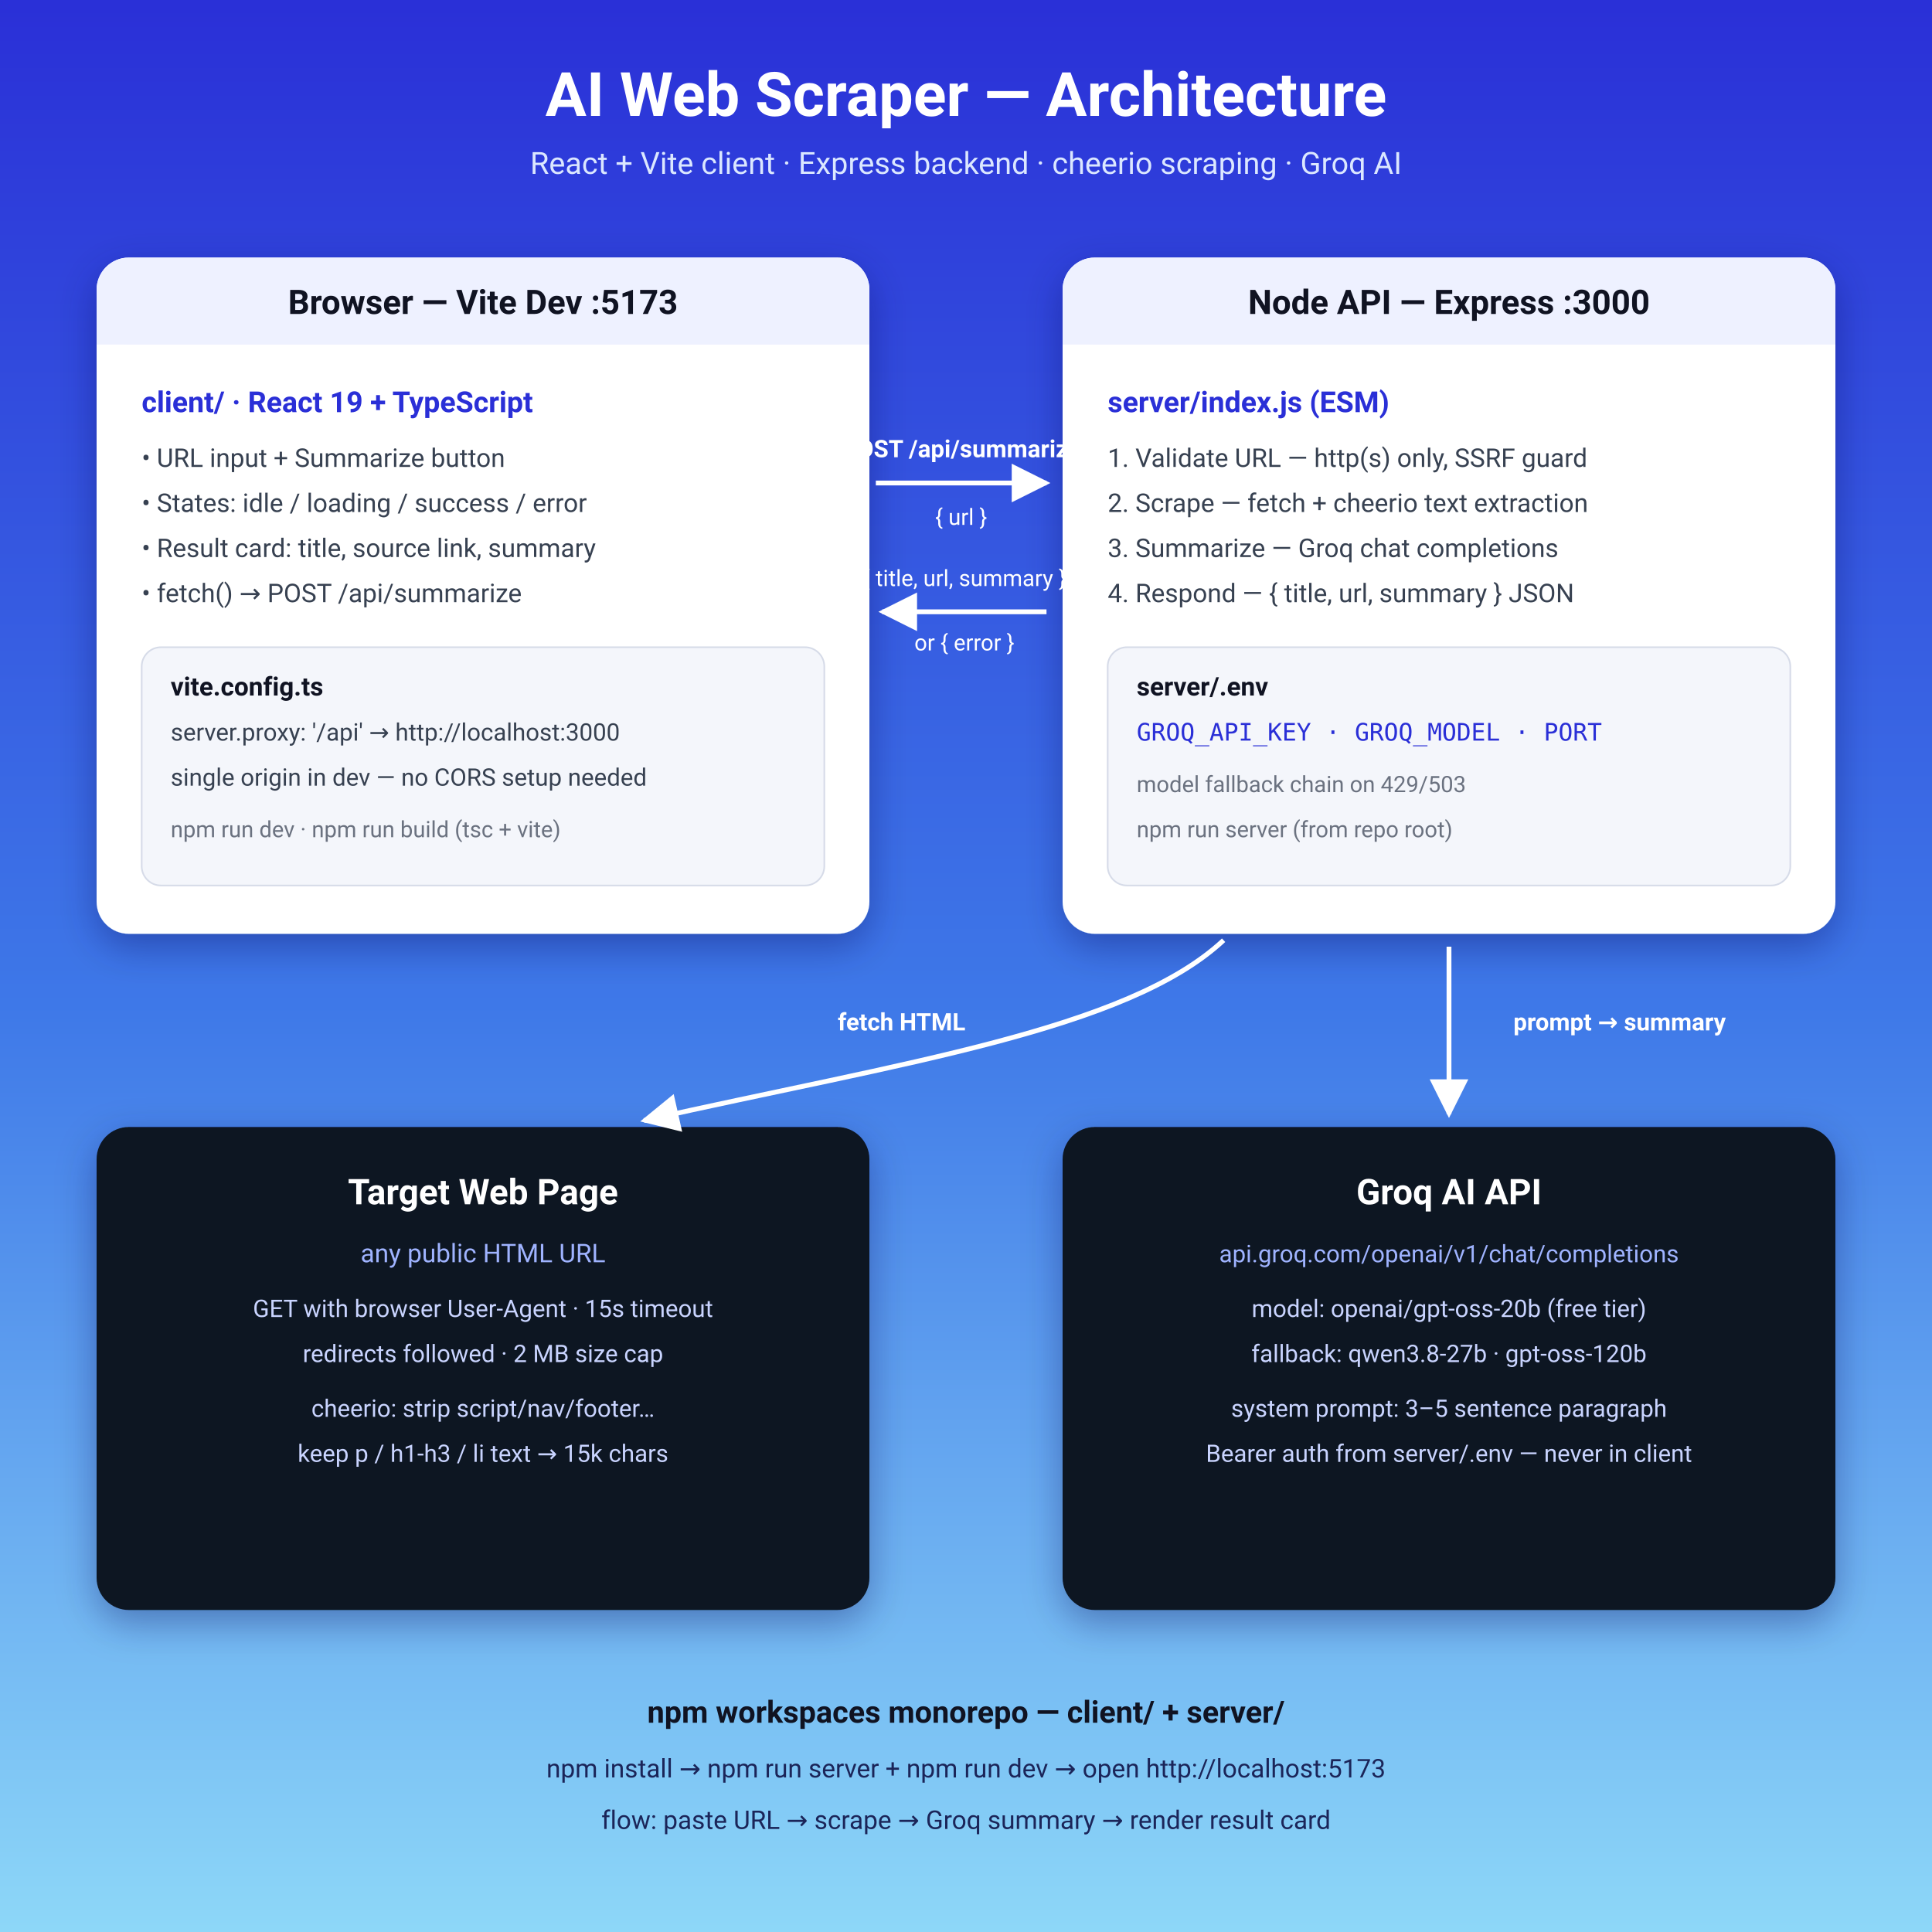
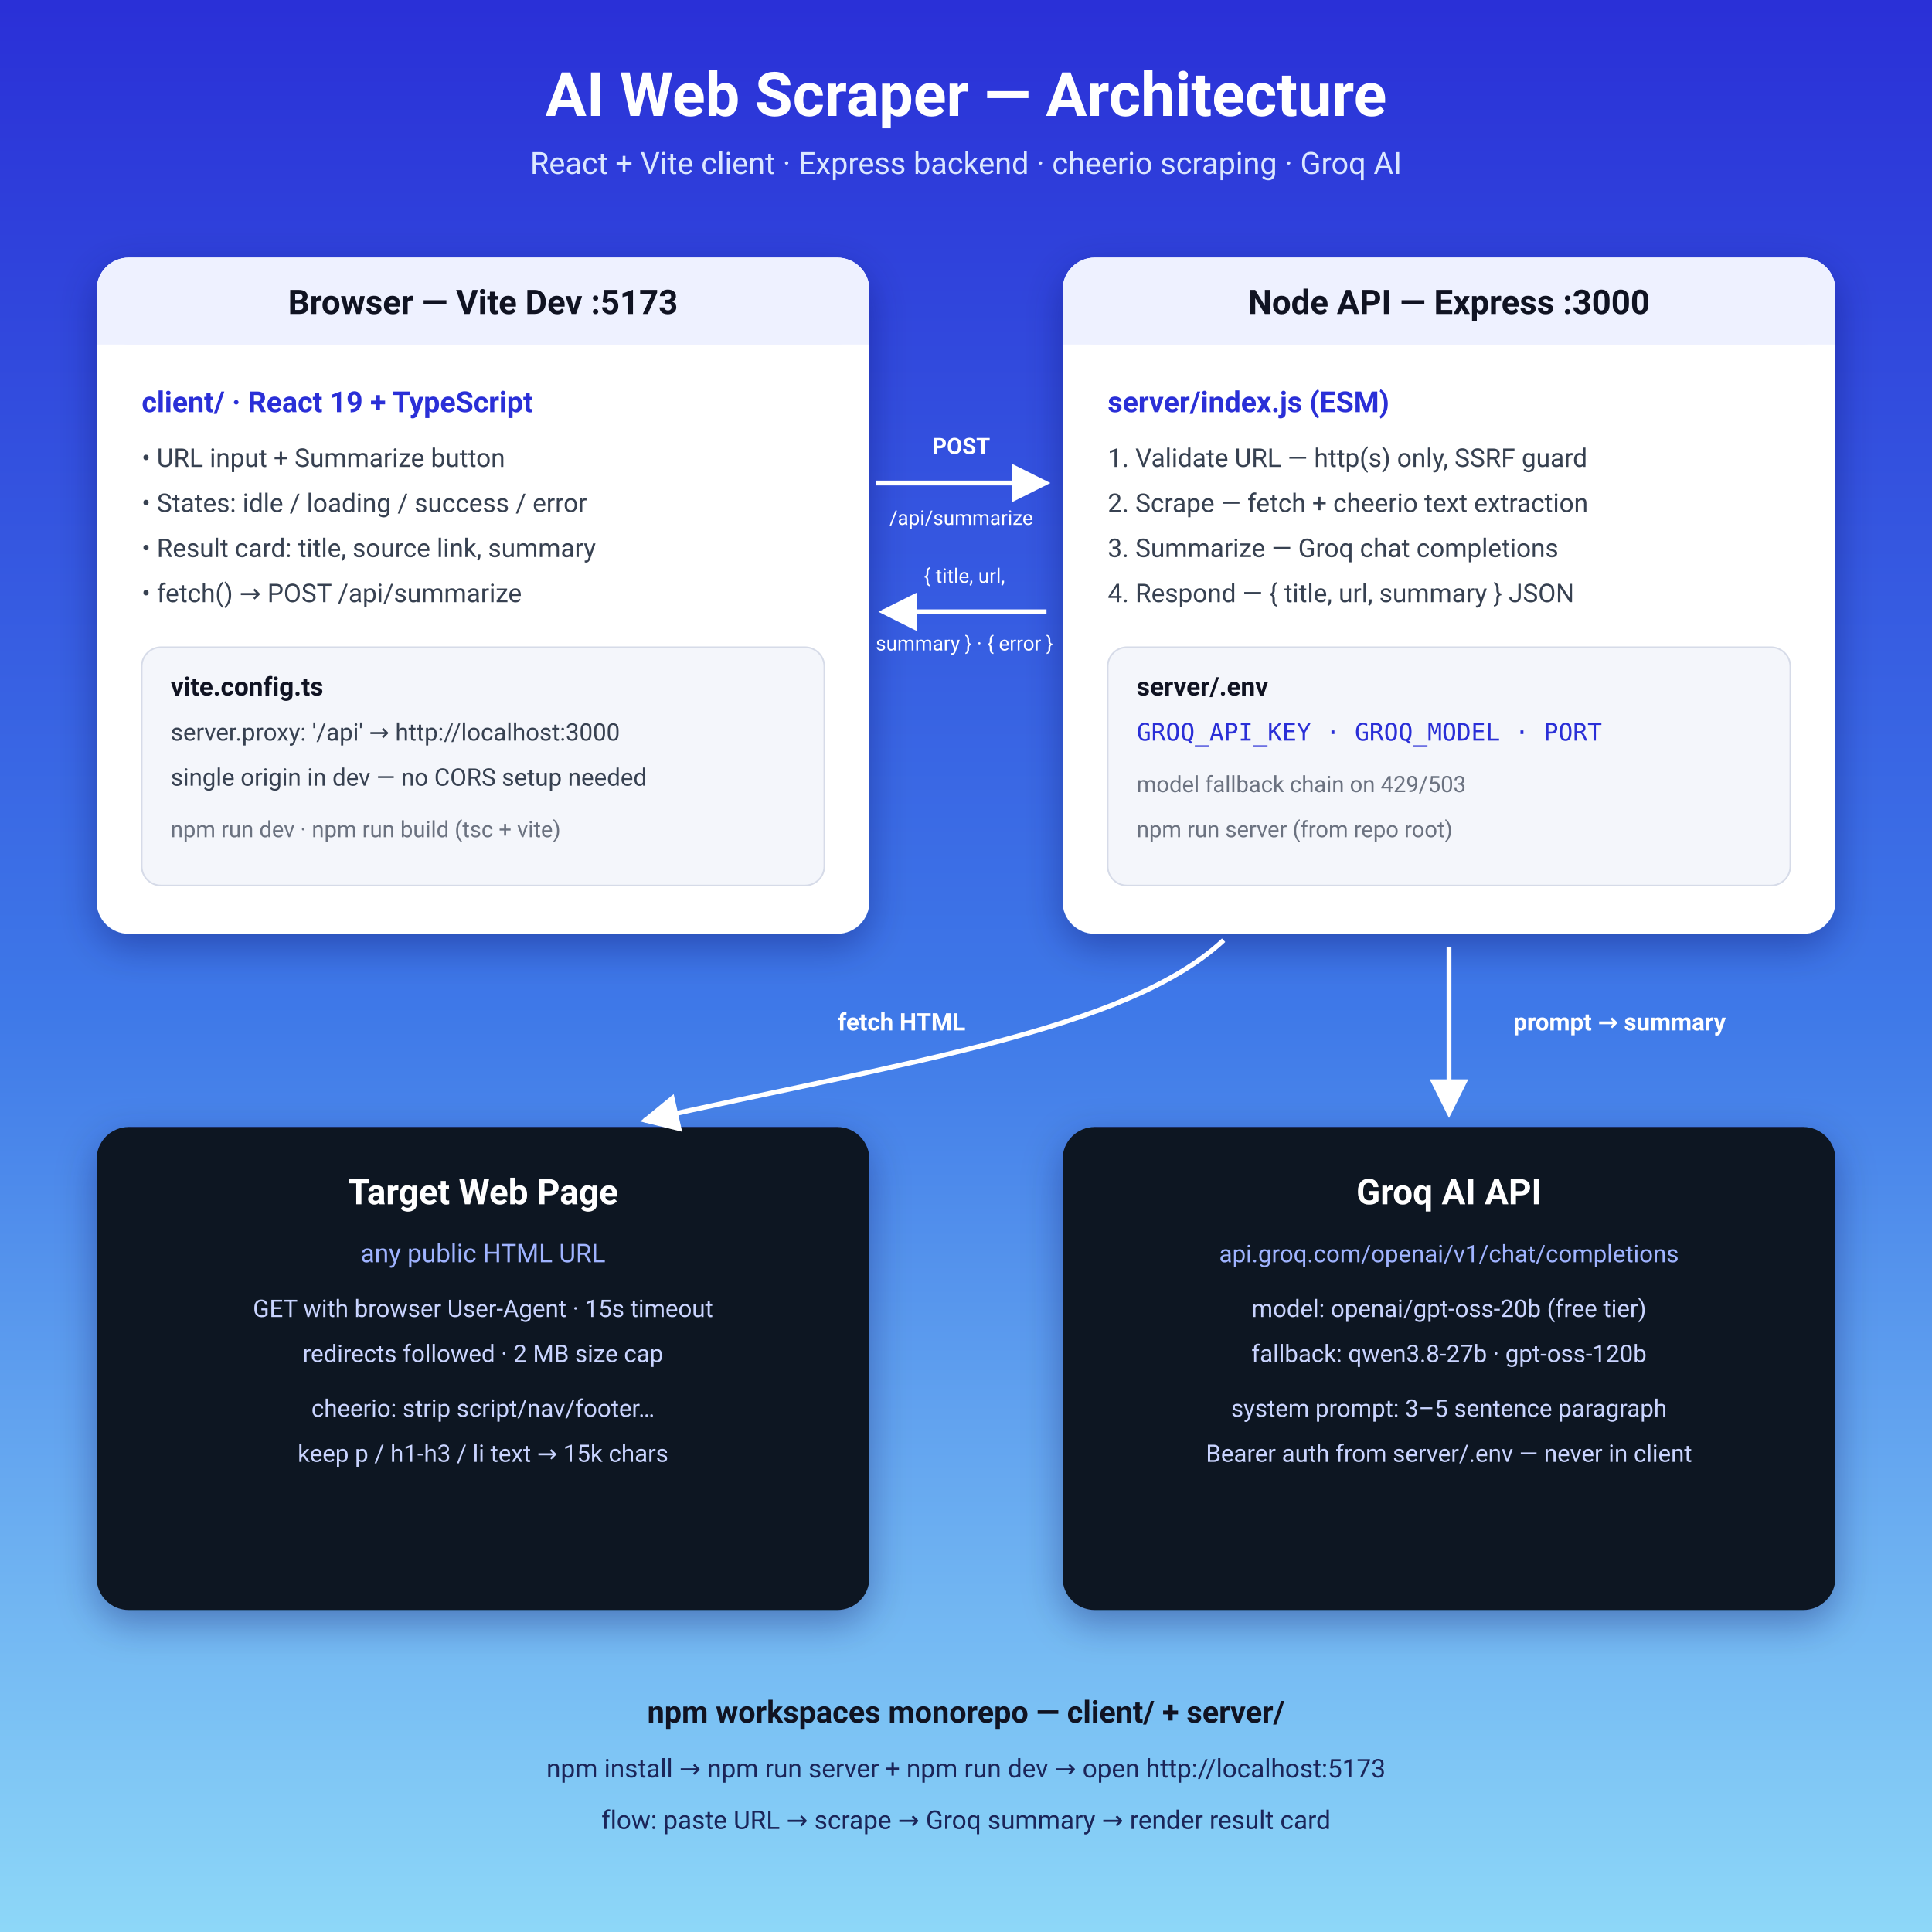
<svg xmlns="http://www.w3.org/2000/svg" width="1200" height="1200" viewBox="0 0 1200 1200" font-family="system-ui, 'Segoe UI', Roboto, sans-serif">
  <defs>
    <linearGradient id="bg" x1="0" y1="0" x2="0" y2="1">
      <stop offset="0" stop-color="#2a2fd7" />
      <stop offset="0.52" stop-color="#3e78e8" />
      <stop offset="1" stop-color="#8ed8f8" />
    </linearGradient>
    <filter id="shadow" x="-20%" y="-20%" width="140%" height="140%">
      <feDropShadow dx="0" dy="8" stdDeviation="12" flood-color="#0a1050" flood-opacity="0.35" />
    </filter>
    <marker id="arrowWhite" viewBox="0 0 10 10" refX="9" refY="5" markerWidth="8" markerHeight="8" orient="auto-start-reverse">
      <path d="M0 0 L10 5 L0 10 z" fill="#ffffff" />
    </marker>
    <marker id="arrowDark" viewBox="0 0 10 10" refX="9" refY="5" markerWidth="8" markerHeight="8" orient="auto-start-reverse">
      <path d="M0 0 L10 5 L0 10 z" fill="#101322" />
    </marker>
  </defs>
  <rect width="1200" height="1200" fill="url(#bg)" />
  <text x="600" y="72" text-anchor="middle" font-size="38" font-weight="700" fill="#ffffff">AI Web Scraper — Architecture</text>
  <text x="600" y="108" text-anchor="middle" font-size="19" fill="#dbe7ff">React + Vite client · Express backend · cheerio scraping · Groq AI</text>
  <g filter="url(#shadow)">
    <rect x="60" y="160" width="480" height="420" rx="20" fill="#ffffff" />
  </g>
  <rect x="60" y="160" width="480" height="54" rx="20" fill="#eef1ff" />
  <rect x="60" y="192" width="480" height="22" fill="#eef1ff" />
  <text x="300" y="195" text-anchor="middle" font-size="21" font-weight="700" fill="#101322">Browser — Vite Dev :5173</text>
  <text x="88" y="256" font-size="18" font-weight="700" fill="#2a2fd7">client/ · React 19 + TypeScript</text>
  <text x="88" y="290" font-size="16" fill="#374151">• URL input + Summarize button</text>
  <text x="88" y="318" font-size="16" fill="#374151">• States: idle / loading / success / error</text>
  <text x="88" y="346" font-size="16" fill="#374151">• Result card: title, source link, summary</text>
  <text x="88" y="374" font-size="16" fill="#374151">• fetch() → POST /api/summarize</text>
  <rect x="88" y="402" width="424" height="148" rx="12" fill="#f4f6fb" stroke="#d6dbe8" />
  <text x="106" y="432" font-size="16" font-weight="700" fill="#101322">vite.config.ts</text>
  <text x="106" y="460" font-size="15" fill="#374151">server.proxy: '/api' → http://localhost:3000</text>
  <text x="106" y="488" font-size="15" fill="#374151">single origin in dev — no CORS setup needed</text>
  <text x="106" y="520" font-size="14" fill="#6b7280">npm run dev · npm run build (tsc + vite)</text>
  <g filter="url(#shadow)">
    <rect x="660" y="160" width="480" height="420" rx="20" fill="#ffffff" />
  </g>
  <rect x="660" y="160" width="480" height="54" rx="20" fill="#eef1ff" />
  <rect x="660" y="192" width="480" height="22" fill="#eef1ff" />
  <text x="900" y="195" text-anchor="middle" font-size="21" font-weight="700" fill="#101322">Node API — Express :3000</text>
  <text x="688" y="256" font-size="18" font-weight="700" fill="#2a2fd7">server/index.js (ESM)</text>
  <text x="688" y="290" font-size="16" fill="#374151">1. Validate URL — http(s) only, SSRF guard</text>
  <text x="688" y="318" font-size="16" fill="#374151">2. Scrape — fetch + cheerio text extraction</text>
  <text x="688" y="346" font-size="16" fill="#374151">3. Summarize — Groq chat completions</text>
  <text x="688" y="374" font-size="16" fill="#374151">4. Respond — { title, url, summary } JSON</text>
  <rect x="688" y="402" width="424" height="148" rx="12" fill="#f4f6fb" stroke="#d6dbe8" />
  <text x="706" y="432" font-size="16" font-weight="700" fill="#101322">server/.env</text>
  <text x="706" y="460" font-size="15" font-family="ui-monospace, monospace" fill="#2a2fd7">GROQ_API_KEY · GROQ_MODEL · PORT</text>
  <text x="706" y="492" font-size="14" fill="#6b7280">model fallback chain on 429/503</text>
  <text x="706" y="520" font-size="14" fill="#6b7280">npm run server (from repo root)</text>
  <line x1="544" y1="300" x2="650" y2="300" stroke="#ffffff" stroke-width="3" marker-end="url(#arrowWhite)" />
-   <text x="597" y="284" text-anchor="middle" font-size="15" fill="#ffffff" font-weight="600">POST /api/summarize</text>
-   <text x="597" y="326" text-anchor="middle" font-size="14" fill="#ffffff">{ url }</text>
+   <text x="597" y="282" text-anchor="middle" font-size="14" fill="#ffffff" font-weight="600">POST</text>
+   <text x="597" y="326" text-anchor="middle" font-size="12.5" fill="#ffffff">/api/summarize</text>
  <line x1="650" y1="380" x2="548" y2="380" stroke="#ffffff" stroke-width="3" marker-end="url(#arrowWhite)" />
-   <text x="599" y="364" text-anchor="middle" font-size="14" fill="#ffffff">{ title, url, summary }</text>
-   <text x="599" y="404" text-anchor="middle" font-size="14" fill="#ffffff">or { error }</text>
+   <text x="599" y="362" text-anchor="middle" font-size="12.5" fill="#ffffff">{ title, url,</text>
+   <text x="599" y="404" text-anchor="middle" font-size="12.5" fill="#ffffff">summary } · { error }</text>
  <g filter="url(#shadow)">
    <rect x="60" y="700" width="480" height="300" rx="20" fill="#101322" />
  </g>
  <text x="300" y="748" text-anchor="middle" font-size="22" font-weight="700" fill="#ffffff">Target Web Page</text>
  <text x="300" y="784" text-anchor="middle" font-size="16" fill="#9fb3ff">any public HTML URL</text>
  <text x="300" y="818" text-anchor="middle" font-size="15" fill="#c9d4ff">GET with browser User-Agent · 15s timeout</text>
  <text x="300" y="846" text-anchor="middle" font-size="15" fill="#c9d4ff">redirects followed · 2 MB size cap</text>
  <text x="300" y="880" text-anchor="middle" font-size="15" fill="#c9d4ff">cheerio: strip script/nav/footer…</text>
  <text x="300" y="908" text-anchor="middle" font-size="15" fill="#c9d4ff">keep p / h1-h3 / li text → 15k chars</text>
  <g filter="url(#shadow)">
    <rect x="660" y="700" width="480" height="300" rx="20" fill="#101322" />
  </g>
  <text x="900" y="748" text-anchor="middle" font-size="22" font-weight="700" fill="#ffffff">Groq AI API</text>
  <text x="900" y="784" text-anchor="middle" font-size="15" fill="#9fb3ff">api.groq.com/openai/v1/chat/completions</text>
  <text x="900" y="818" text-anchor="middle" font-size="15" fill="#c9d4ff">model: openai/gpt-oss-20b (free tier)</text>
  <text x="900" y="846" text-anchor="middle" font-size="15" fill="#c9d4ff">fallback: qwen3.8-27b · gpt-oss-120b</text>
  <text x="900" y="880" text-anchor="middle" font-size="15" fill="#c9d4ff">system prompt: 3–5 sentence paragraph</text>
  <text x="900" y="908" text-anchor="middle" font-size="15" fill="#c9d4ff">Bearer auth from server/.env — never in client</text>
  <path d="M 760 584 C 700 640, 560 660, 400 696" fill="none" stroke="#ffffff" stroke-width="3" marker-end="url(#arrowWhite)" />
  <text x="560" y="640" text-anchor="middle" font-size="15" fill="#ffffff" font-weight="600">fetch HTML</text>
  <path d="M 900 588 L 900 692" fill="none" stroke="#ffffff" stroke-width="3" marker-end="url(#arrowWhite)" />
  <text x="940" y="640" text-anchor="start" font-size="15" fill="#ffffff" font-weight="600">prompt → summary</text>
  <text x="600" y="1070" text-anchor="middle" font-size="19" font-weight="700" fill="#101322">npm workspaces monorepo — client/ + server/</text>
  <text x="600" y="1104" text-anchor="middle" font-size="16" fill="#1b2559">npm install → npm run server + npm run dev → open http://localhost:5173</text>
  <text x="600" y="1136" text-anchor="middle" font-size="16" fill="#1b2559">flow: paste URL → scrape → Groq summary → render result card</text>
</svg>
